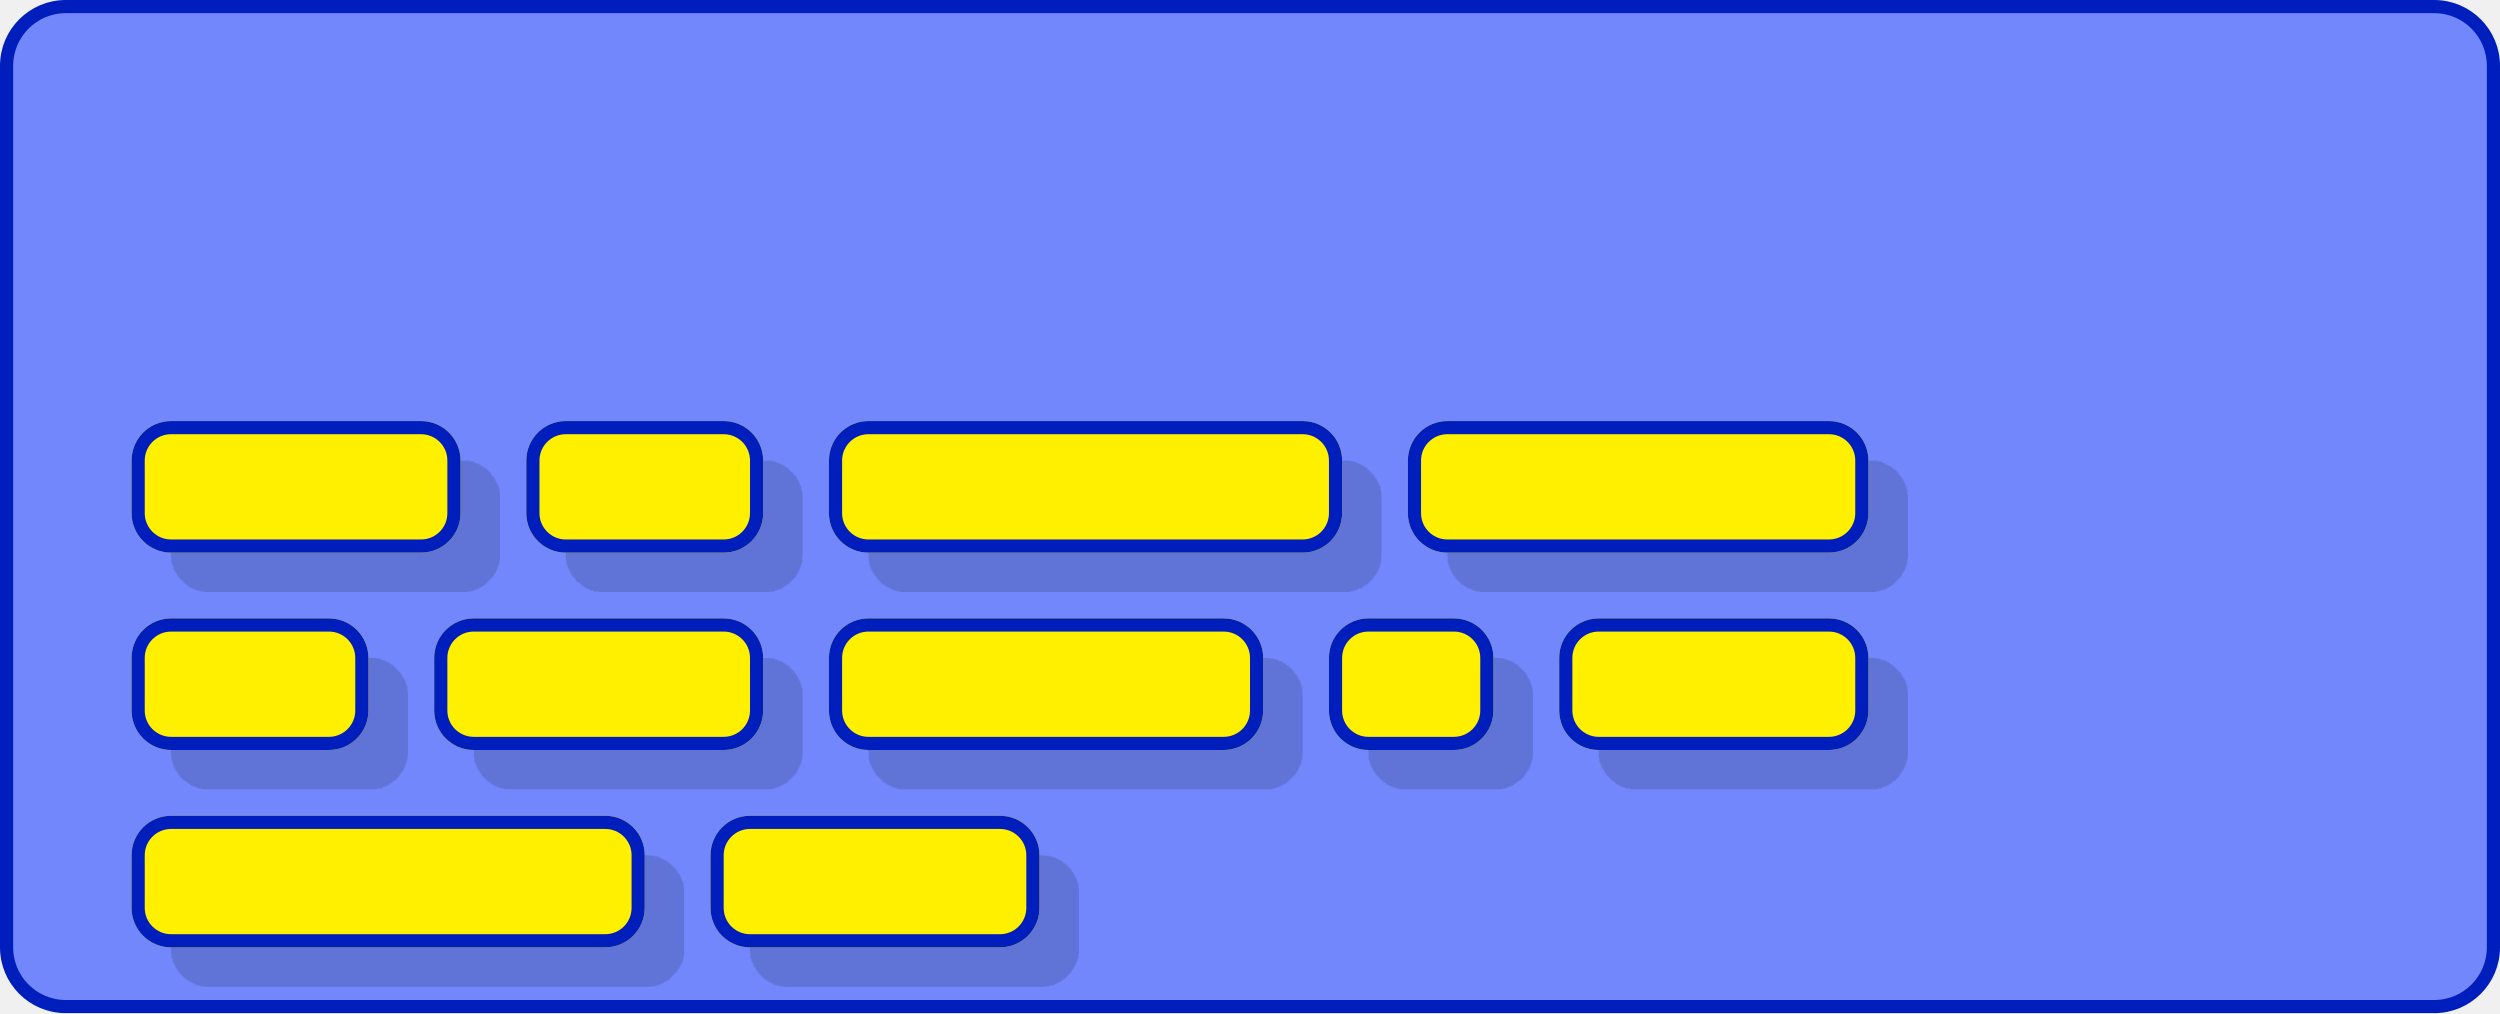
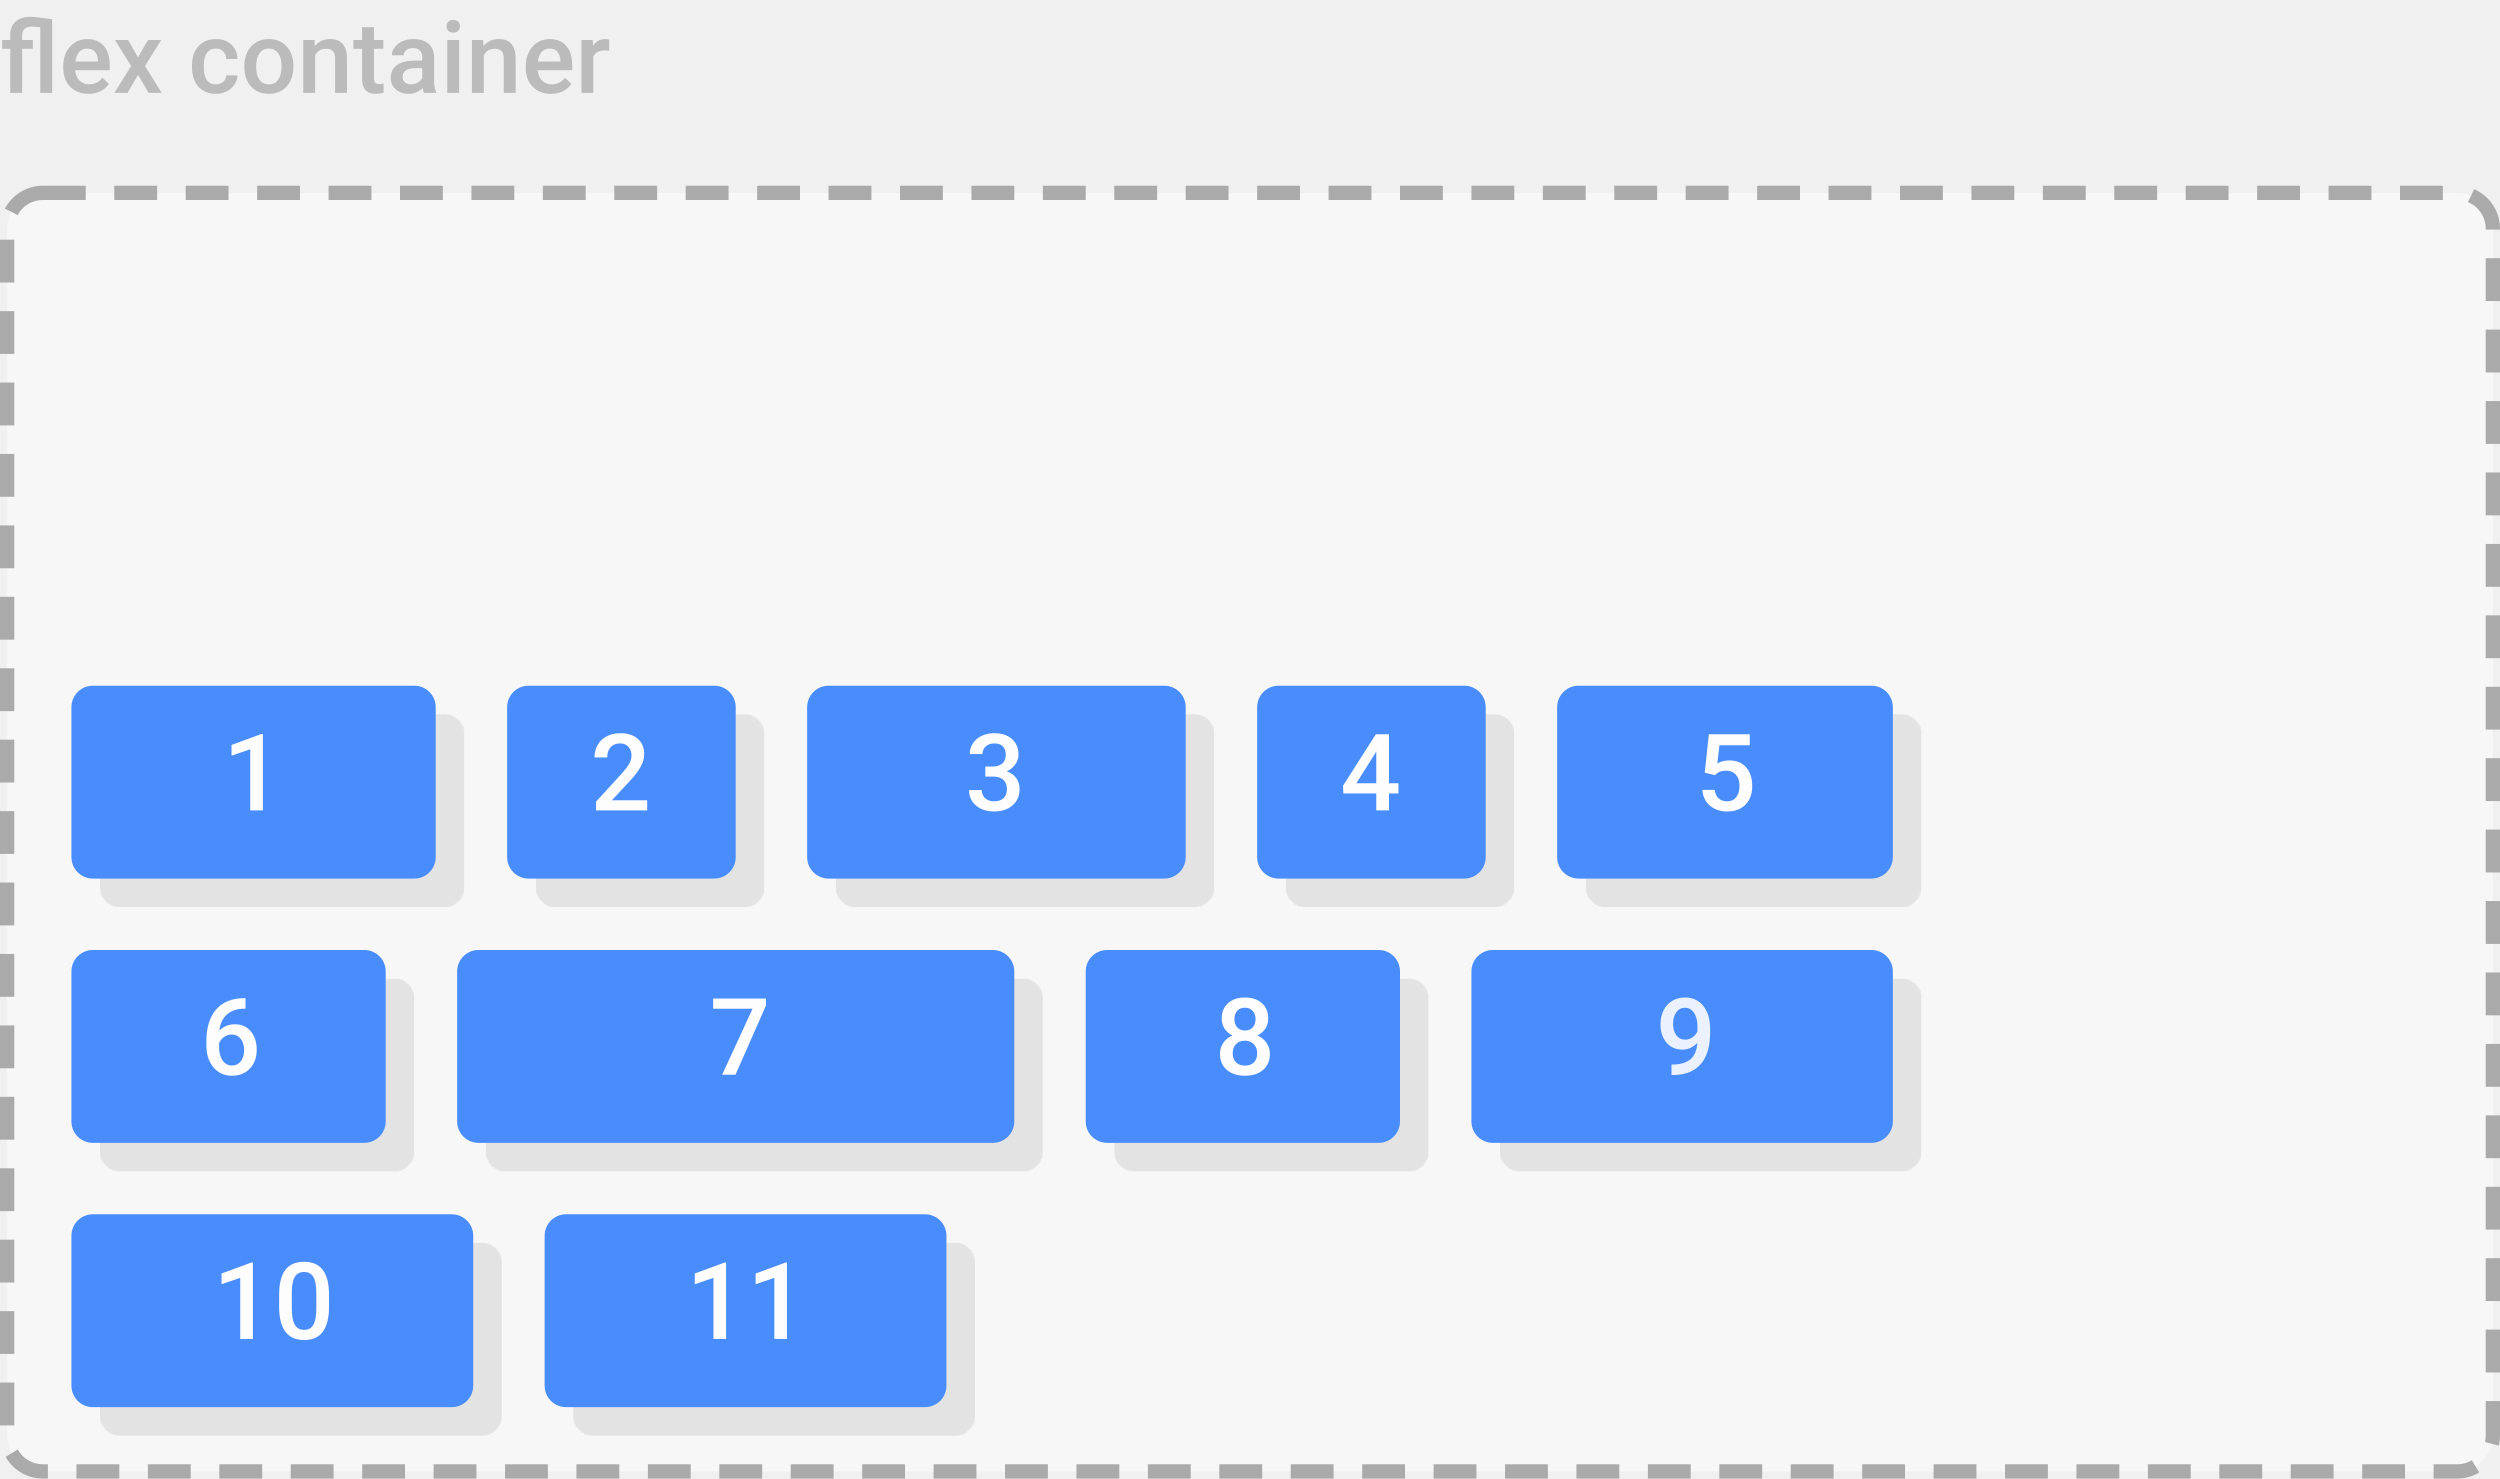
- <svg xmlns="http://www.w3.org/2000/svg" width="380" height="154" viewBox="0 0 380 154" fill="none">
-   <rect x="1" y="1" width="378" height="152" rx="9" fill="#7187FB" stroke="#001EBB" stroke-width="2" />
-   <g filter="url(#filter0_d)">
-     <rect x="20" y="64" width="50" height="20" rx="6" fill="#FFF000" />
-     <rect x="21" y="65" width="48" height="18" rx="5" stroke="#001EBB" stroke-width="2" />
+ <svg xmlns="http://www.w3.org/2000/svg" width="350" height="207" viewBox="0 0 350 207" fill="none">
+   <rect x="1" y="27" width="348" height="179" rx="5" fill="#F7F7F7" stroke="#AAAAAA" stroke-width="2" stroke-dasharray="6 4" />
+   <path d="M5.64 3.819C5.175 3.756 4.774 3.724 4.437 3.724C3.543 3.724 3.097 4.143 3.097 4.981V5.604H4.601V6.834H3.097V13H1.436V6.834H0.308V5.604H1.436V4.94C1.44 4.106 1.686 3.468 2.174 3.026C2.666 2.58 3.359 2.356 4.252 2.356C4.808 2.356 5.824 2.466 7.301 2.685V13H5.64V3.819ZM12.394 13.137C11.341 13.137 10.486 12.806 9.83 12.146C9.178 11.48 8.853 10.596 8.853 9.493V9.288C8.853 8.55 8.994 7.891 9.276 7.312C9.563 6.729 9.965 6.276 10.479 5.952C10.995 5.629 11.569 5.467 12.202 5.467C13.209 5.467 13.986 5.788 14.533 6.431C15.085 7.073 15.36 7.982 15.36 9.158V9.828H10.527C10.578 10.439 10.78 10.922 11.136 11.277C11.496 11.633 11.947 11.81 12.489 11.81C13.25 11.81 13.87 11.503 14.349 10.888L15.244 11.742C14.948 12.184 14.551 12.528 14.055 12.774C13.562 13.016 13.009 13.137 12.394 13.137ZM12.195 6.8C11.74 6.8 11.37 6.959 11.088 7.278C10.81 7.597 10.632 8.042 10.555 8.611H13.72V8.488C13.683 7.932 13.535 7.513 13.275 7.23C13.016 6.943 12.656 6.8 12.195 6.8ZM19.311 8.037L20.72 5.604H22.565L20.303 9.247L22.641 13H20.809L19.332 10.471L17.862 13H16.017L18.355 9.247L16.099 5.604H17.931L19.311 8.037ZM30.222 11.81C30.636 11.81 30.98 11.69 31.254 11.448C31.527 11.207 31.673 10.908 31.691 10.553H33.257C33.239 11.013 33.095 11.444 32.826 11.845C32.557 12.241 32.193 12.556 31.732 12.788C31.272 13.021 30.775 13.137 30.242 13.137C29.208 13.137 28.387 12.802 27.781 12.132C27.175 11.462 26.872 10.537 26.872 9.356V9.186C26.872 8.06 27.173 7.16 27.774 6.485C28.376 5.806 29.196 5.467 30.235 5.467C31.115 5.467 31.83 5.724 32.382 6.239C32.938 6.75 33.23 7.422 33.257 8.256H31.691C31.673 7.832 31.527 7.483 31.254 7.21C30.985 6.937 30.641 6.8 30.222 6.8C29.684 6.8 29.269 6.996 28.977 7.388C28.686 7.775 28.538 8.365 28.533 9.158V9.425C28.533 10.227 28.677 10.826 28.964 11.223C29.256 11.615 29.675 11.81 30.222 11.81ZM34.2 9.233C34.2 8.509 34.344 7.857 34.631 7.278C34.918 6.695 35.321 6.248 35.841 5.938C36.36 5.624 36.957 5.467 37.632 5.467C38.63 5.467 39.439 5.788 40.059 6.431C40.683 7.073 41.02 7.925 41.07 8.987L41.077 9.377C41.077 10.106 40.936 10.758 40.653 11.332C40.375 11.906 39.974 12.351 39.45 12.665C38.931 12.979 38.329 13.137 37.645 13.137C36.602 13.137 35.766 12.79 35.137 12.098C34.512 11.4 34.2 10.473 34.2 9.315V9.233ZM35.861 9.377C35.861 10.138 36.019 10.735 36.333 11.168C36.648 11.596 37.085 11.81 37.645 11.81C38.206 11.81 38.641 11.592 38.951 11.154C39.266 10.717 39.423 10.076 39.423 9.233C39.423 8.486 39.261 7.894 38.938 7.456C38.618 7.019 38.183 6.8 37.632 6.8C37.09 6.8 36.659 7.016 36.34 7.449C36.021 7.878 35.861 8.52 35.861 9.377ZM44.023 5.604L44.071 6.458C44.618 5.797 45.336 5.467 46.225 5.467C47.765 5.467 48.549 6.349 48.576 8.112V13H46.915V8.208C46.915 7.739 46.812 7.392 46.607 7.169C46.407 6.941 46.077 6.827 45.616 6.827C44.946 6.827 44.447 7.13 44.119 7.736V13H42.458V5.604H44.023ZM52.356 3.806V5.604H53.662V6.834H52.356V10.963C52.356 11.245 52.411 11.45 52.52 11.578C52.634 11.701 52.835 11.763 53.122 11.763C53.313 11.763 53.507 11.74 53.703 11.694V12.979C53.325 13.084 52.96 13.137 52.609 13.137C51.333 13.137 50.695 12.433 50.695 11.024V6.834H49.478V5.604H50.695V3.806H52.356ZM59.356 13C59.283 12.859 59.22 12.629 59.165 12.31C58.636 12.861 57.989 13.137 57.224 13.137C56.481 13.137 55.875 12.925 55.405 12.501C54.936 12.077 54.701 11.553 54.701 10.929C54.701 10.14 54.993 9.536 55.576 9.117C56.164 8.693 57.003 8.481 58.092 8.481H59.11V7.996C59.11 7.613 59.003 7.308 58.789 7.08C58.575 6.848 58.249 6.731 57.812 6.731C57.433 6.731 57.123 6.827 56.882 7.019C56.64 7.205 56.52 7.445 56.52 7.736H54.858C54.858 7.331 54.993 6.952 55.262 6.602C55.531 6.246 55.895 5.968 56.355 5.768C56.82 5.567 57.338 5.467 57.907 5.467C58.773 5.467 59.464 5.686 59.978 6.123C60.493 6.556 60.758 7.167 60.772 7.955V11.291C60.772 11.956 60.865 12.487 61.052 12.884V13H59.356ZM57.531 11.804C57.859 11.804 58.167 11.724 58.454 11.565C58.746 11.405 58.965 11.191 59.11 10.922V9.527H58.215C57.6 9.527 57.137 9.634 56.827 9.849C56.517 10.063 56.362 10.366 56.362 10.758C56.362 11.077 56.467 11.332 56.677 11.523C56.891 11.71 57.176 11.804 57.531 11.804ZM64.278 13H62.617V5.604H64.278V13ZM62.515 3.683C62.515 3.427 62.594 3.215 62.754 3.047C62.918 2.878 63.15 2.794 63.451 2.794C63.752 2.794 63.984 2.878 64.148 3.047C64.312 3.215 64.394 3.427 64.394 3.683C64.394 3.933 64.312 4.143 64.148 4.312C63.984 4.476 63.752 4.558 63.451 4.558C63.15 4.558 62.918 4.476 62.754 4.312C62.594 4.143 62.515 3.933 62.515 3.683ZM67.635 5.604L67.683 6.458C68.23 5.797 68.947 5.467 69.836 5.467C71.376 5.467 72.16 6.349 72.188 8.112V13H70.526V8.208C70.526 7.739 70.424 7.392 70.219 7.169C70.018 6.941 69.688 6.827 69.228 6.827C68.558 6.827 68.059 7.13 67.731 7.736V13H66.069V5.604H67.635ZM77.144 13.137C76.091 13.137 75.236 12.806 74.58 12.146C73.928 11.48 73.603 10.596 73.603 9.493V9.288C73.603 8.55 73.744 7.891 74.026 7.312C74.314 6.729 74.715 6.276 75.23 5.952C75.745 5.629 76.319 5.467 76.952 5.467C77.959 5.467 78.736 5.788 79.283 6.431C79.835 7.073 80.11 7.982 80.11 9.158V9.828H75.277C75.328 10.439 75.53 10.922 75.886 11.277C76.246 11.633 76.697 11.81 77.239 11.81C78 11.81 78.62 11.503 79.099 10.888L79.994 11.742C79.698 12.184 79.301 12.528 78.805 12.774C78.312 13.016 77.759 13.137 77.144 13.137ZM76.945 6.8C76.49 6.8 76.12 6.959 75.838 7.278C75.56 7.597 75.382 8.042 75.305 8.611H78.47V8.488C78.433 7.932 78.285 7.513 78.025 7.23C77.766 6.943 77.406 6.8 76.945 6.8ZM85.278 7.121C85.06 7.085 84.834 7.066 84.602 7.066C83.841 7.066 83.328 7.358 83.064 7.941V13H81.402V5.604H82.988L83.029 6.431C83.43 5.788 83.986 5.467 84.697 5.467C84.934 5.467 85.13 5.499 85.285 5.562L85.278 7.121Z" fill="#BBBBBB" />
+   <g opacity="0.8" filter="url(#filter0_d)">
+     <path d="M10 99C10 97.343 11.343 96 13 96H58C59.657 96 61 97.343 61 99V120C61 121.657 59.657 123 58 123H13C11.343 123 10 121.657 10 120V99Z" fill="#1E73FF" />
+     <path d="M36.805 113.46H35.033V104.898L32.418 105.792V104.29L36.578 102.759H36.805V113.46Z" fill="white" />
  </g>
-   <g filter="url(#filter1_d)">
-     <rect x="80" y="64" width="36" height="20" rx="6" fill="#FFF000" />
-     <rect x="81" y="65" width="34" height="18" rx="5" stroke="#001EBB" stroke-width="2" />
+   <g opacity="0.8" filter="url(#filter1_d)">
+     <path d="M71 99C71 97.343 72.343 96 74 96H100C101.657 96 103 97.343 103 99V120C103 121.657 101.657 123 100 123H74C72.343 123 71 121.657 71 120V99Z" fill="#1E73FF" />
+     <path d="M90.606 113.46H83.436V112.237L86.988 108.362C87.501 107.791 87.865 107.315 88.08 106.934C88.299 106.548 88.409 106.163 88.409 105.777C88.409 105.269 88.265 104.859 87.977 104.546C87.694 104.234 87.311 104.078 86.827 104.078C86.251 104.078 85.804 104.253 85.487 104.605C85.169 104.957 85.011 105.438 85.011 106.048H83.231C83.231 105.398 83.377 104.815 83.67 104.297C83.968 103.775 84.391 103.37 84.938 103.082C85.489 102.793 86.124 102.649 86.842 102.649C87.877 102.649 88.692 102.911 89.288 103.433C89.889 103.951 90.189 104.668 90.189 105.586C90.189 106.119 90.038 106.678 89.735 107.264C89.437 107.845 88.946 108.506 88.263 109.249L85.655 112.039H90.606V113.46Z" fill="white" />
  </g>
-   <g filter="url(#filter2_d)">
-     <rect x="214" y="64" width="70" height="20" rx="6" fill="#FFF000" />
-     <rect x="215" y="65" width="68" height="18" rx="5" stroke="#001EBB" stroke-width="2" />
+   <g opacity="0.8" filter="url(#filter2_d)">
+     <path d="M113 99C113 97.343 114.343 96 116 96H163C164.657 96 166 97.343 166 99V120C166 121.657 164.657 123 163 123H116C114.343 123 113 121.657 113 120V99Z" fill="#1E73FF" />
+     <path d="M137.943 107.315H139.027C139.574 107.31 140.006 107.168 140.324 106.89C140.646 106.612 140.807 106.209 140.807 105.682C140.807 105.174 140.673 104.781 140.404 104.502C140.141 104.219 139.735 104.078 139.188 104.078C138.71 104.078 138.317 104.217 138.009 104.495C137.702 104.769 137.548 105.127 137.548 105.572H135.768C135.768 105.025 135.912 104.527 136.2 104.078C136.493 103.628 136.898 103.279 137.416 103.03C137.938 102.776 138.522 102.649 139.167 102.649C140.231 102.649 141.066 102.918 141.671 103.455C142.282 103.987 142.587 104.729 142.587 105.682C142.587 106.16 142.433 106.612 142.125 107.037C141.823 107.457 141.43 107.774 140.946 107.989C141.532 108.189 141.977 108.504 142.279 108.934C142.587 109.363 142.741 109.876 142.741 110.472C142.741 111.429 142.411 112.19 141.752 112.757C141.098 113.323 140.236 113.606 139.167 113.606C138.141 113.606 137.301 113.333 136.647 112.786C135.993 112.239 135.666 111.512 135.666 110.604H137.445C137.445 111.072 137.602 111.453 137.914 111.746C138.231 112.039 138.656 112.186 139.188 112.186C139.74 112.186 140.175 112.039 140.492 111.746C140.81 111.453 140.968 111.028 140.968 110.472C140.968 109.91 140.802 109.478 140.47 109.175C140.138 108.873 139.645 108.721 138.991 108.721H137.943V107.315Z" fill="white" />
  </g>
-   <g filter="url(#filter3_d)">
-     <rect x="126" y="64" width="78" height="20" rx="6" fill="#FFF000" />
-     <rect x="127" y="65" width="76" height="18" rx="5" stroke="#001EBB" stroke-width="2" />
+   <g opacity="0.8" filter="url(#filter3_d)">
+     <path d="M176 99C176 97.343 177.343 96 179 96H205C206.657 96 208 97.343 208 99V120C208 121.657 206.657 123 205 123H179C177.343 123 176 121.657 176 120V99Z" fill="#1E73FF" />
+     <path d="M194.457 109.659H195.782V111.087H194.457V113.46H192.677V111.087H188.07L188.019 110.003L192.618 102.796H194.457V109.659ZM189.886 109.659H192.677V105.206L192.545 105.44L189.886 109.659Z" fill="white" />
  </g>
-   <g filter="url(#filter4_d)">
-     <rect x="108" y="124" width="50" height="20" rx="6" fill="#FFF000" />
-     <rect x="109" y="125" width="48" height="18" rx="5" stroke="#001EBB" stroke-width="2" />
+   <g opacity="0.8" filter="url(#filter4_d)">
+     <path d="M218 99C218 97.343 219.343 96 221 96H262C263.657 96 265 97.343 265 99V120C265 121.657 263.657 123 262 123H221C219.343 123 218 121.657 218 120V99Z" fill="#1E73FF" />
+     <path d="M238.662 108.172L239.241 102.796H244.968V104.334H240.72L240.427 106.883C240.92 106.6 241.477 106.458 242.097 106.458C243.113 106.458 243.901 106.783 244.463 107.432C245.029 108.082 245.312 108.956 245.312 110.054C245.312 111.138 245 112.002 244.375 112.647C243.75 113.287 242.893 113.606 241.804 113.606C240.828 113.606 240.017 113.331 239.373 112.779C238.733 112.222 238.386 111.49 238.333 110.582H240.054C240.122 111.099 240.308 111.497 240.61 111.775C240.913 112.049 241.309 112.186 241.797 112.186C242.344 112.186 242.769 111.99 243.071 111.6C243.379 111.209 243.533 110.677 243.533 110.003C243.533 109.354 243.364 108.841 243.027 108.465C242.69 108.084 242.227 107.894 241.636 107.894C241.313 107.894 241.04 107.938 240.815 108.025C240.591 108.108 240.347 108.274 240.083 108.523L238.662 108.172Z" fill="white" />
  </g>
-   <g filter="url(#filter5_d)">
-     <rect x="20" y="124" width="78" height="20" rx="6" fill="#FFF000" />
-     <rect x="21" y="125" width="76" height="18" rx="5" stroke="#001EBB" stroke-width="2" />
+   <g opacity="0.8" filter="url(#filter5_d)">
+     <path d="M10 136C10 134.343 11.343 133 13 133H51C52.657 133 54 134.343 54 136V157C54 158.657 52.657 160 51 160H13C11.343 160 10 158.657 10 157V136Z" fill="#1E73FF" />
+     <path d="M34.373 139.745V141.217H34.153C33.157 141.231 32.361 141.505 31.765 142.037C31.169 142.569 30.815 143.324 30.703 144.3C31.274 143.7 32.004 143.399 32.893 143.399C33.835 143.399 34.578 143.731 35.12 144.396C35.666 145.06 35.94 145.917 35.94 146.966C35.94 148.05 35.62 148.929 34.98 149.603C34.346 150.272 33.511 150.606 32.476 150.606C31.411 150.606 30.547 150.213 29.883 149.427C29.224 148.641 28.894 147.611 28.894 146.336V145.729C28.894 143.858 29.348 142.394 30.256 141.334C31.169 140.274 32.48 139.745 34.19 139.745H34.373ZM32.461 144.835C32.07 144.835 31.711 144.945 31.384 145.165C31.062 145.384 30.825 145.677 30.674 146.043V146.585C30.674 147.376 30.84 148.006 31.172 148.475C31.504 148.939 31.934 149.171 32.461 149.171C32.988 149.171 33.406 148.973 33.713 148.578C34.021 148.182 34.175 147.662 34.175 147.018C34.175 146.373 34.019 145.848 33.706 145.443C33.394 145.038 32.978 144.835 32.461 144.835Z" fill="white" />
  </g>
-   <g filter="url(#filter6_d)">
-     <rect x="66" y="94" width="50" height="20" rx="6" fill="#FFF000" />
-     <rect x="67" y="95" width="48" height="18" rx="5" stroke="#001EBB" stroke-width="2" />
+   <g opacity="0.8" filter="url(#filter6_d)">
+     <path d="M64 136C64 134.343 65.343 133 67 133H139C140.657 133 142 134.343 142 136V157C142 158.657 140.657 160 139 160H67C65.343 160 64 158.657 64 157V136Z" fill="#1E73FF" />
+     <path d="M107.232 140.785L102.97 150.46H101.102L105.357 141.224H99.842V139.796H107.232V140.785Z" fill="white" />
  </g>
-   <g filter="url(#filter7_d)">
-     <rect x="20" y="94" width="36" height="20" rx="6" fill="#FFF000" />
-     <rect x="21" y="95" width="34" height="18" rx="5" stroke="#001EBB" stroke-width="2" />
+   <g opacity="0.8" filter="url(#filter7_d)">
+     <path d="M152 136C152 134.343 153.343 133 155 133H193C194.657 133 196 134.343 196 136V157C196 158.657 194.657 160 193 160H155C153.343 160 152 158.657 152 157V136Z" fill="#1E73FF" />
+     <path d="M177.552 142.608C177.552 143.131 177.417 143.597 177.149 144.007C176.88 144.413 176.514 144.732 176.05 144.967C176.607 145.226 177.034 145.58 177.332 146.029C177.635 146.478 177.786 146.986 177.786 147.552C177.786 148.49 177.469 149.234 176.834 149.786C176.199 150.333 175.354 150.606 174.3 150.606C173.24 150.606 172.391 150.331 171.751 149.779C171.116 149.227 170.799 148.485 170.799 147.552C170.799 146.981 170.95 146.468 171.253 146.014C171.556 145.56 171.98 145.211 172.527 144.967C172.068 144.732 171.705 144.413 171.436 144.007C171.172 143.597 171.041 143.131 171.041 142.608C171.041 141.7 171.333 140.98 171.919 140.448C172.505 139.916 173.296 139.649 174.292 139.649C175.293 139.649 176.087 139.916 176.673 140.448C177.259 140.98 177.552 141.7 177.552 142.608ZM176.006 147.464C176.006 146.937 175.848 146.512 175.53 146.19C175.218 145.863 174.803 145.699 174.285 145.699C173.768 145.699 173.353 145.86 173.04 146.183C172.732 146.505 172.579 146.932 172.579 147.464C172.579 147.987 172.73 148.404 173.033 148.717C173.34 149.029 173.763 149.186 174.3 149.186C174.837 149.186 175.254 149.034 175.552 148.731C175.855 148.429 176.006 148.006 176.006 147.464ZM175.779 142.674C175.779 142.21 175.645 141.83 175.376 141.532C175.108 141.229 174.747 141.078 174.292 141.078C173.838 141.078 173.479 141.222 173.216 141.51C172.952 141.793 172.82 142.181 172.82 142.674C172.82 143.163 172.952 143.551 173.216 143.839C173.484 144.127 173.846 144.271 174.3 144.271C174.754 144.271 175.113 144.127 175.376 143.839C175.645 143.551 175.779 143.163 175.779 142.674Z" fill="white" />
  </g>
-   <g filter="url(#filter8_d)">
-     <rect x="202" y="94" width="25" height="20" rx="6" fill="#FFF000" />
-     <rect x="203" y="95" width="23" height="18" rx="5" stroke="#001EBB" stroke-width="2" />
+   <g opacity="0.8" filter="url(#filter8_d)">
+     <path d="M206 136C206 134.343 207.343 133 209 133H262C263.657 133 265 134.343 265 136V157C265 158.657 263.657 160 262 160H209C207.343 160 206 158.657 206 157V136Z" fill="#1E73FF" />
+     <path opacity="0.9" d="M237.632 146C237.036 146.629 236.34 146.944 235.544 146.944C234.607 146.944 233.86 146.617 233.303 145.963C232.747 145.304 232.468 144.439 232.468 143.37C232.468 142.667 232.61 142.03 232.893 141.458C233.176 140.887 233.579 140.443 234.102 140.125C234.624 139.808 235.229 139.649 235.918 139.649C236.992 139.649 237.844 140.05 238.474 140.851C239.104 141.651 239.419 142.723 239.419 144.066V144.564C239.419 146.488 238.984 147.955 238.115 148.966C237.246 149.977 235.95 150.489 234.226 150.504H234.014V149.032H234.27C235.32 149.017 236.125 148.766 236.687 148.277C237.249 147.784 237.563 147.025 237.632 146ZM235.918 145.553C236.274 145.553 236.609 145.45 236.921 145.245C237.234 145.04 237.476 144.757 237.646 144.396V143.7C237.646 142.914 237.485 142.281 237.163 141.803C236.841 141.324 236.423 141.085 235.911 141.085C235.398 141.085 234.988 141.297 234.68 141.722C234.377 142.142 234.226 142.674 234.226 143.319C234.226 143.988 234.38 144.527 234.688 144.938C234.995 145.348 235.405 145.553 235.918 145.553Z" fill="white" />
  </g>
-   <g filter="url(#filter9_d)">
-     <rect x="126" y="94" width="66" height="20" rx="6" fill="#FFF000" />
-     <rect x="127" y="95" width="64" height="18" rx="5" stroke="#001EBB" stroke-width="2" />
+   <g opacity="0.8" filter="url(#filter9_d)">
+     <path d="M10 173C10 171.343 11.343 170 13 170H63.25C64.907 170 66.25 171.343 66.25 173V194C66.25 195.657 64.907 197 63.25 197H13C11.343 197 10 195.657 10 194V173Z" fill="#1E73FF" />
+     <path d="M35.405 187.46H33.632V178.898L31.018 179.792V178.29L35.178 176.759H35.405V187.46ZM46.062 182.97C46.062 184.503 45.773 185.661 45.197 186.442C44.626 187.218 43.754 187.606 42.583 187.606C41.43 187.606 40.561 187.228 39.975 186.471C39.394 185.709 39.096 184.584 39.081 183.095V181.249C39.081 179.716 39.367 178.566 39.938 177.799C40.515 177.033 41.391 176.649 42.568 176.649C43.735 176.649 44.604 177.023 45.175 177.77C45.752 178.517 46.047 179.635 46.062 181.125V182.97ZM44.282 180.978C44.282 179.977 44.145 179.245 43.872 178.781C43.598 178.312 43.164 178.078 42.568 178.078C41.987 178.078 41.56 178.3 41.286 178.744C41.013 179.184 40.869 179.872 40.854 180.81V183.227C40.854 184.223 40.993 184.965 41.272 185.453C41.55 185.941 41.987 186.186 42.583 186.186C43.154 186.186 43.576 185.961 43.85 185.512C44.123 185.058 44.267 184.35 44.282 183.388V180.978Z" fill="white" />
  </g>
-   <g filter="url(#filter10_d)">
-     <rect x="237" y="94" width="47" height="20" rx="6" fill="#FFF000" />
-     <rect x="238" y="95" width="45" height="18" rx="5" stroke="#001EBB" stroke-width="2" />
+   <g opacity="0.8" filter="url(#filter10_d)">
+     <path d="M76.25 173C76.25 171.343 77.593 170 79.25 170H129.5C131.157 170 132.5 171.343 132.5 173V194C132.5 195.657 131.157 197 129.5 197H79.25C77.593 197 76.25 195.657 76.25 194V173Z" fill="#1E73FF" />
+     <path d="M101.655 187.46H99.882V178.898L97.268 179.792V178.29L101.428 176.759H101.655V187.46ZM110.18 187.46H108.408V178.898L105.793 179.792V178.29L109.953 176.759H110.18V187.46Z" fill="white" />
  </g>
  <defs>
-     <filter id="filter0_d" x="20" y="64" width="56" height="26" filterUnits="userSpaceOnUse" color-interpolation-filters="sRGB">
+     <filter id="filter0_d" x="10" y="96" width="55" height="31" filterUnits="userSpaceOnUse" color-interpolation-filters="sRGB">
      <feFlood flood-opacity="0" result="BackgroundImageFix" />
      <feColorMatrix in="SourceAlpha" type="matrix" values="0 0 0 0 0 0 0 0 0 0 0 0 0 0 0 0 0 0 127 0" />
-       <feOffset dx="6" dy="6" />
-       <feColorMatrix type="matrix" values="0 0 0 0 0 0 0 0 0 0 0 0 0 0 0 0 0 0 0.15 0" />
+       <feOffset dx="4" dy="4" />
+       <feColorMatrix type="matrix" values="0 0 0 0 0 0 0 0 0 0 0 0 0 0 0 0 0 0 0.1 0" />
      <feBlend mode="normal" in2="BackgroundImageFix" result="effect1_dropShadow" />
      <feBlend mode="normal" in="SourceGraphic" in2="effect1_dropShadow" result="shape" />
    </filter>
-     <filter id="filter1_d" x="80" y="64" width="42" height="26" filterUnits="userSpaceOnUse" color-interpolation-filters="sRGB">
+     <filter id="filter1_d" x="71" y="96" width="36" height="31" filterUnits="userSpaceOnUse" color-interpolation-filters="sRGB">
      <feFlood flood-opacity="0" result="BackgroundImageFix" />
      <feColorMatrix in="SourceAlpha" type="matrix" values="0 0 0 0 0 0 0 0 0 0 0 0 0 0 0 0 0 0 127 0" />
-       <feOffset dx="6" dy="6" />
-       <feColorMatrix type="matrix" values="0 0 0 0 0 0 0 0 0 0 0 0 0 0 0 0 0 0 0.15 0" />
+       <feOffset dx="4" dy="4" />
+       <feColorMatrix type="matrix" values="0 0 0 0 0 0 0 0 0 0 0 0 0 0 0 0 0 0 0.1 0" />
      <feBlend mode="normal" in2="BackgroundImageFix" result="effect1_dropShadow" />
      <feBlend mode="normal" in="SourceGraphic" in2="effect1_dropShadow" result="shape" />
    </filter>
-     <filter id="filter2_d" x="214" y="64" width="76" height="26" filterUnits="userSpaceOnUse" color-interpolation-filters="sRGB">
+     <filter id="filter2_d" x="113" y="96" width="57" height="31" filterUnits="userSpaceOnUse" color-interpolation-filters="sRGB">
      <feFlood flood-opacity="0" result="BackgroundImageFix" />
      <feColorMatrix in="SourceAlpha" type="matrix" values="0 0 0 0 0 0 0 0 0 0 0 0 0 0 0 0 0 0 127 0" />
-       <feOffset dx="6" dy="6" />
-       <feColorMatrix type="matrix" values="0 0 0 0 0 0 0 0 0 0 0 0 0 0 0 0 0 0 0.15 0" />
+       <feOffset dx="4" dy="4" />
+       <feColorMatrix type="matrix" values="0 0 0 0 0 0 0 0 0 0 0 0 0 0 0 0 0 0 0.1 0" />
      <feBlend mode="normal" in2="BackgroundImageFix" result="effect1_dropShadow" />
      <feBlend mode="normal" in="SourceGraphic" in2="effect1_dropShadow" result="shape" />
    </filter>
-     <filter id="filter3_d" x="126" y="64" width="84" height="26" filterUnits="userSpaceOnUse" color-interpolation-filters="sRGB">
+     <filter id="filter3_d" x="176" y="96" width="36" height="31" filterUnits="userSpaceOnUse" color-interpolation-filters="sRGB">
      <feFlood flood-opacity="0" result="BackgroundImageFix" />
      <feColorMatrix in="SourceAlpha" type="matrix" values="0 0 0 0 0 0 0 0 0 0 0 0 0 0 0 0 0 0 127 0" />
-       <feOffset dx="6" dy="6" />
-       <feColorMatrix type="matrix" values="0 0 0 0 0 0 0 0 0 0 0 0 0 0 0 0 0 0 0.15 0" />
+       <feOffset dx="4" dy="4" />
+       <feColorMatrix type="matrix" values="0 0 0 0 0 0 0 0 0 0 0 0 0 0 0 0 0 0 0.1 0" />
      <feBlend mode="normal" in2="BackgroundImageFix" result="effect1_dropShadow" />
      <feBlend mode="normal" in="SourceGraphic" in2="effect1_dropShadow" result="shape" />
    </filter>
-     <filter id="filter4_d" x="108" y="124" width="56" height="26" filterUnits="userSpaceOnUse" color-interpolation-filters="sRGB">
+     <filter id="filter4_d" x="218" y="96" width="51" height="31" filterUnits="userSpaceOnUse" color-interpolation-filters="sRGB">
      <feFlood flood-opacity="0" result="BackgroundImageFix" />
      <feColorMatrix in="SourceAlpha" type="matrix" values="0 0 0 0 0 0 0 0 0 0 0 0 0 0 0 0 0 0 127 0" />
-       <feOffset dx="6" dy="6" />
-       <feColorMatrix type="matrix" values="0 0 0 0 0 0 0 0 0 0 0 0 0 0 0 0 0 0 0.15 0" />
+       <feOffset dx="4" dy="4" />
+       <feColorMatrix type="matrix" values="0 0 0 0 0 0 0 0 0 0 0 0 0 0 0 0 0 0 0.1 0" />
      <feBlend mode="normal" in2="BackgroundImageFix" result="effect1_dropShadow" />
      <feBlend mode="normal" in="SourceGraphic" in2="effect1_dropShadow" result="shape" />
    </filter>
-     <filter id="filter5_d" x="20" y="124" width="84" height="26" filterUnits="userSpaceOnUse" color-interpolation-filters="sRGB">
+     <filter id="filter5_d" x="10" y="133" width="48" height="31" filterUnits="userSpaceOnUse" color-interpolation-filters="sRGB">
      <feFlood flood-opacity="0" result="BackgroundImageFix" />
      <feColorMatrix in="SourceAlpha" type="matrix" values="0 0 0 0 0 0 0 0 0 0 0 0 0 0 0 0 0 0 127 0" />
-       <feOffset dx="6" dy="6" />
-       <feColorMatrix type="matrix" values="0 0 0 0 0 0 0 0 0 0 0 0 0 0 0 0 0 0 0.15 0" />
+       <feOffset dx="4" dy="4" />
+       <feColorMatrix type="matrix" values="0 0 0 0 0 0 0 0 0 0 0 0 0 0 0 0 0 0 0.1 0" />
      <feBlend mode="normal" in2="BackgroundImageFix" result="effect1_dropShadow" />
      <feBlend mode="normal" in="SourceGraphic" in2="effect1_dropShadow" result="shape" />
    </filter>
-     <filter id="filter6_d" x="66" y="94" width="56" height="26" filterUnits="userSpaceOnUse" color-interpolation-filters="sRGB">
+     <filter id="filter6_d" x="64" y="133" width="82" height="31" filterUnits="userSpaceOnUse" color-interpolation-filters="sRGB">
      <feFlood flood-opacity="0" result="BackgroundImageFix" />
      <feColorMatrix in="SourceAlpha" type="matrix" values="0 0 0 0 0 0 0 0 0 0 0 0 0 0 0 0 0 0 127 0" />
-       <feOffset dx="6" dy="6" />
-       <feColorMatrix type="matrix" values="0 0 0 0 0 0 0 0 0 0 0 0 0 0 0 0 0 0 0.15 0" />
+       <feOffset dx="4" dy="4" />
+       <feColorMatrix type="matrix" values="0 0 0 0 0 0 0 0 0 0 0 0 0 0 0 0 0 0 0.1 0" />
      <feBlend mode="normal" in2="BackgroundImageFix" result="effect1_dropShadow" />
      <feBlend mode="normal" in="SourceGraphic" in2="effect1_dropShadow" result="shape" />
    </filter>
-     <filter id="filter7_d" x="20" y="94" width="42" height="26" filterUnits="userSpaceOnUse" color-interpolation-filters="sRGB">
+     <filter id="filter7_d" x="152" y="133" width="48" height="31" filterUnits="userSpaceOnUse" color-interpolation-filters="sRGB">
      <feFlood flood-opacity="0" result="BackgroundImageFix" />
      <feColorMatrix in="SourceAlpha" type="matrix" values="0 0 0 0 0 0 0 0 0 0 0 0 0 0 0 0 0 0 127 0" />
-       <feOffset dx="6" dy="6" />
-       <feColorMatrix type="matrix" values="0 0 0 0 0 0 0 0 0 0 0 0 0 0 0 0 0 0 0.15 0" />
+       <feOffset dx="4" dy="4" />
+       <feColorMatrix type="matrix" values="0 0 0 0 0 0 0 0 0 0 0 0 0 0 0 0 0 0 0.1 0" />
      <feBlend mode="normal" in2="BackgroundImageFix" result="effect1_dropShadow" />
      <feBlend mode="normal" in="SourceGraphic" in2="effect1_dropShadow" result="shape" />
    </filter>
-     <filter id="filter8_d" x="202" y="94" width="31" height="26" filterUnits="userSpaceOnUse" color-interpolation-filters="sRGB">
+     <filter id="filter8_d" x="206" y="133" width="63" height="31" filterUnits="userSpaceOnUse" color-interpolation-filters="sRGB">
      <feFlood flood-opacity="0" result="BackgroundImageFix" />
      <feColorMatrix in="SourceAlpha" type="matrix" values="0 0 0 0 0 0 0 0 0 0 0 0 0 0 0 0 0 0 127 0" />
-       <feOffset dx="6" dy="6" />
-       <feColorMatrix type="matrix" values="0 0 0 0 0 0 0 0 0 0 0 0 0 0 0 0 0 0 0.15 0" />
+       <feOffset dx="4" dy="4" />
+       <feColorMatrix type="matrix" values="0 0 0 0 0 0 0 0 0 0 0 0 0 0 0 0 0 0 0.1 0" />
      <feBlend mode="normal" in2="BackgroundImageFix" result="effect1_dropShadow" />
      <feBlend mode="normal" in="SourceGraphic" in2="effect1_dropShadow" result="shape" />
    </filter>
-     <filter id="filter9_d" x="126" y="94" width="72" height="26" filterUnits="userSpaceOnUse" color-interpolation-filters="sRGB">
+     <filter id="filter9_d" x="10" y="170" width="60.25" height="31" filterUnits="userSpaceOnUse" color-interpolation-filters="sRGB">
      <feFlood flood-opacity="0" result="BackgroundImageFix" />
      <feColorMatrix in="SourceAlpha" type="matrix" values="0 0 0 0 0 0 0 0 0 0 0 0 0 0 0 0 0 0 127 0" />
-       <feOffset dx="6" dy="6" />
-       <feColorMatrix type="matrix" values="0 0 0 0 0 0 0 0 0 0 0 0 0 0 0 0 0 0 0.15 0" />
+       <feOffset dx="4" dy="4" />
+       <feColorMatrix type="matrix" values="0 0 0 0 0 0 0 0 0 0 0 0 0 0 0 0 0 0 0.1 0" />
      <feBlend mode="normal" in2="BackgroundImageFix" result="effect1_dropShadow" />
      <feBlend mode="normal" in="SourceGraphic" in2="effect1_dropShadow" result="shape" />
    </filter>
-     <filter id="filter10_d" x="237" y="94" width="53" height="26" filterUnits="userSpaceOnUse" color-interpolation-filters="sRGB">
+     <filter id="filter10_d" x="76.25" y="170" width="60.25" height="31" filterUnits="userSpaceOnUse" color-interpolation-filters="sRGB">
      <feFlood flood-opacity="0" result="BackgroundImageFix" />
      <feColorMatrix in="SourceAlpha" type="matrix" values="0 0 0 0 0 0 0 0 0 0 0 0 0 0 0 0 0 0 127 0" />
-       <feOffset dx="6" dy="6" />
-       <feColorMatrix type="matrix" values="0 0 0 0 0 0 0 0 0 0 0 0 0 0 0 0 0 0 0.15 0" />
+       <feOffset dx="4" dy="4" />
+       <feColorMatrix type="matrix" values="0 0 0 0 0 0 0 0 0 0 0 0 0 0 0 0 0 0 0.1 0" />
      <feBlend mode="normal" in2="BackgroundImageFix" result="effect1_dropShadow" />
      <feBlend mode="normal" in="SourceGraphic" in2="effect1_dropShadow" result="shape" />
    </filter>
  </defs>
</svg>
